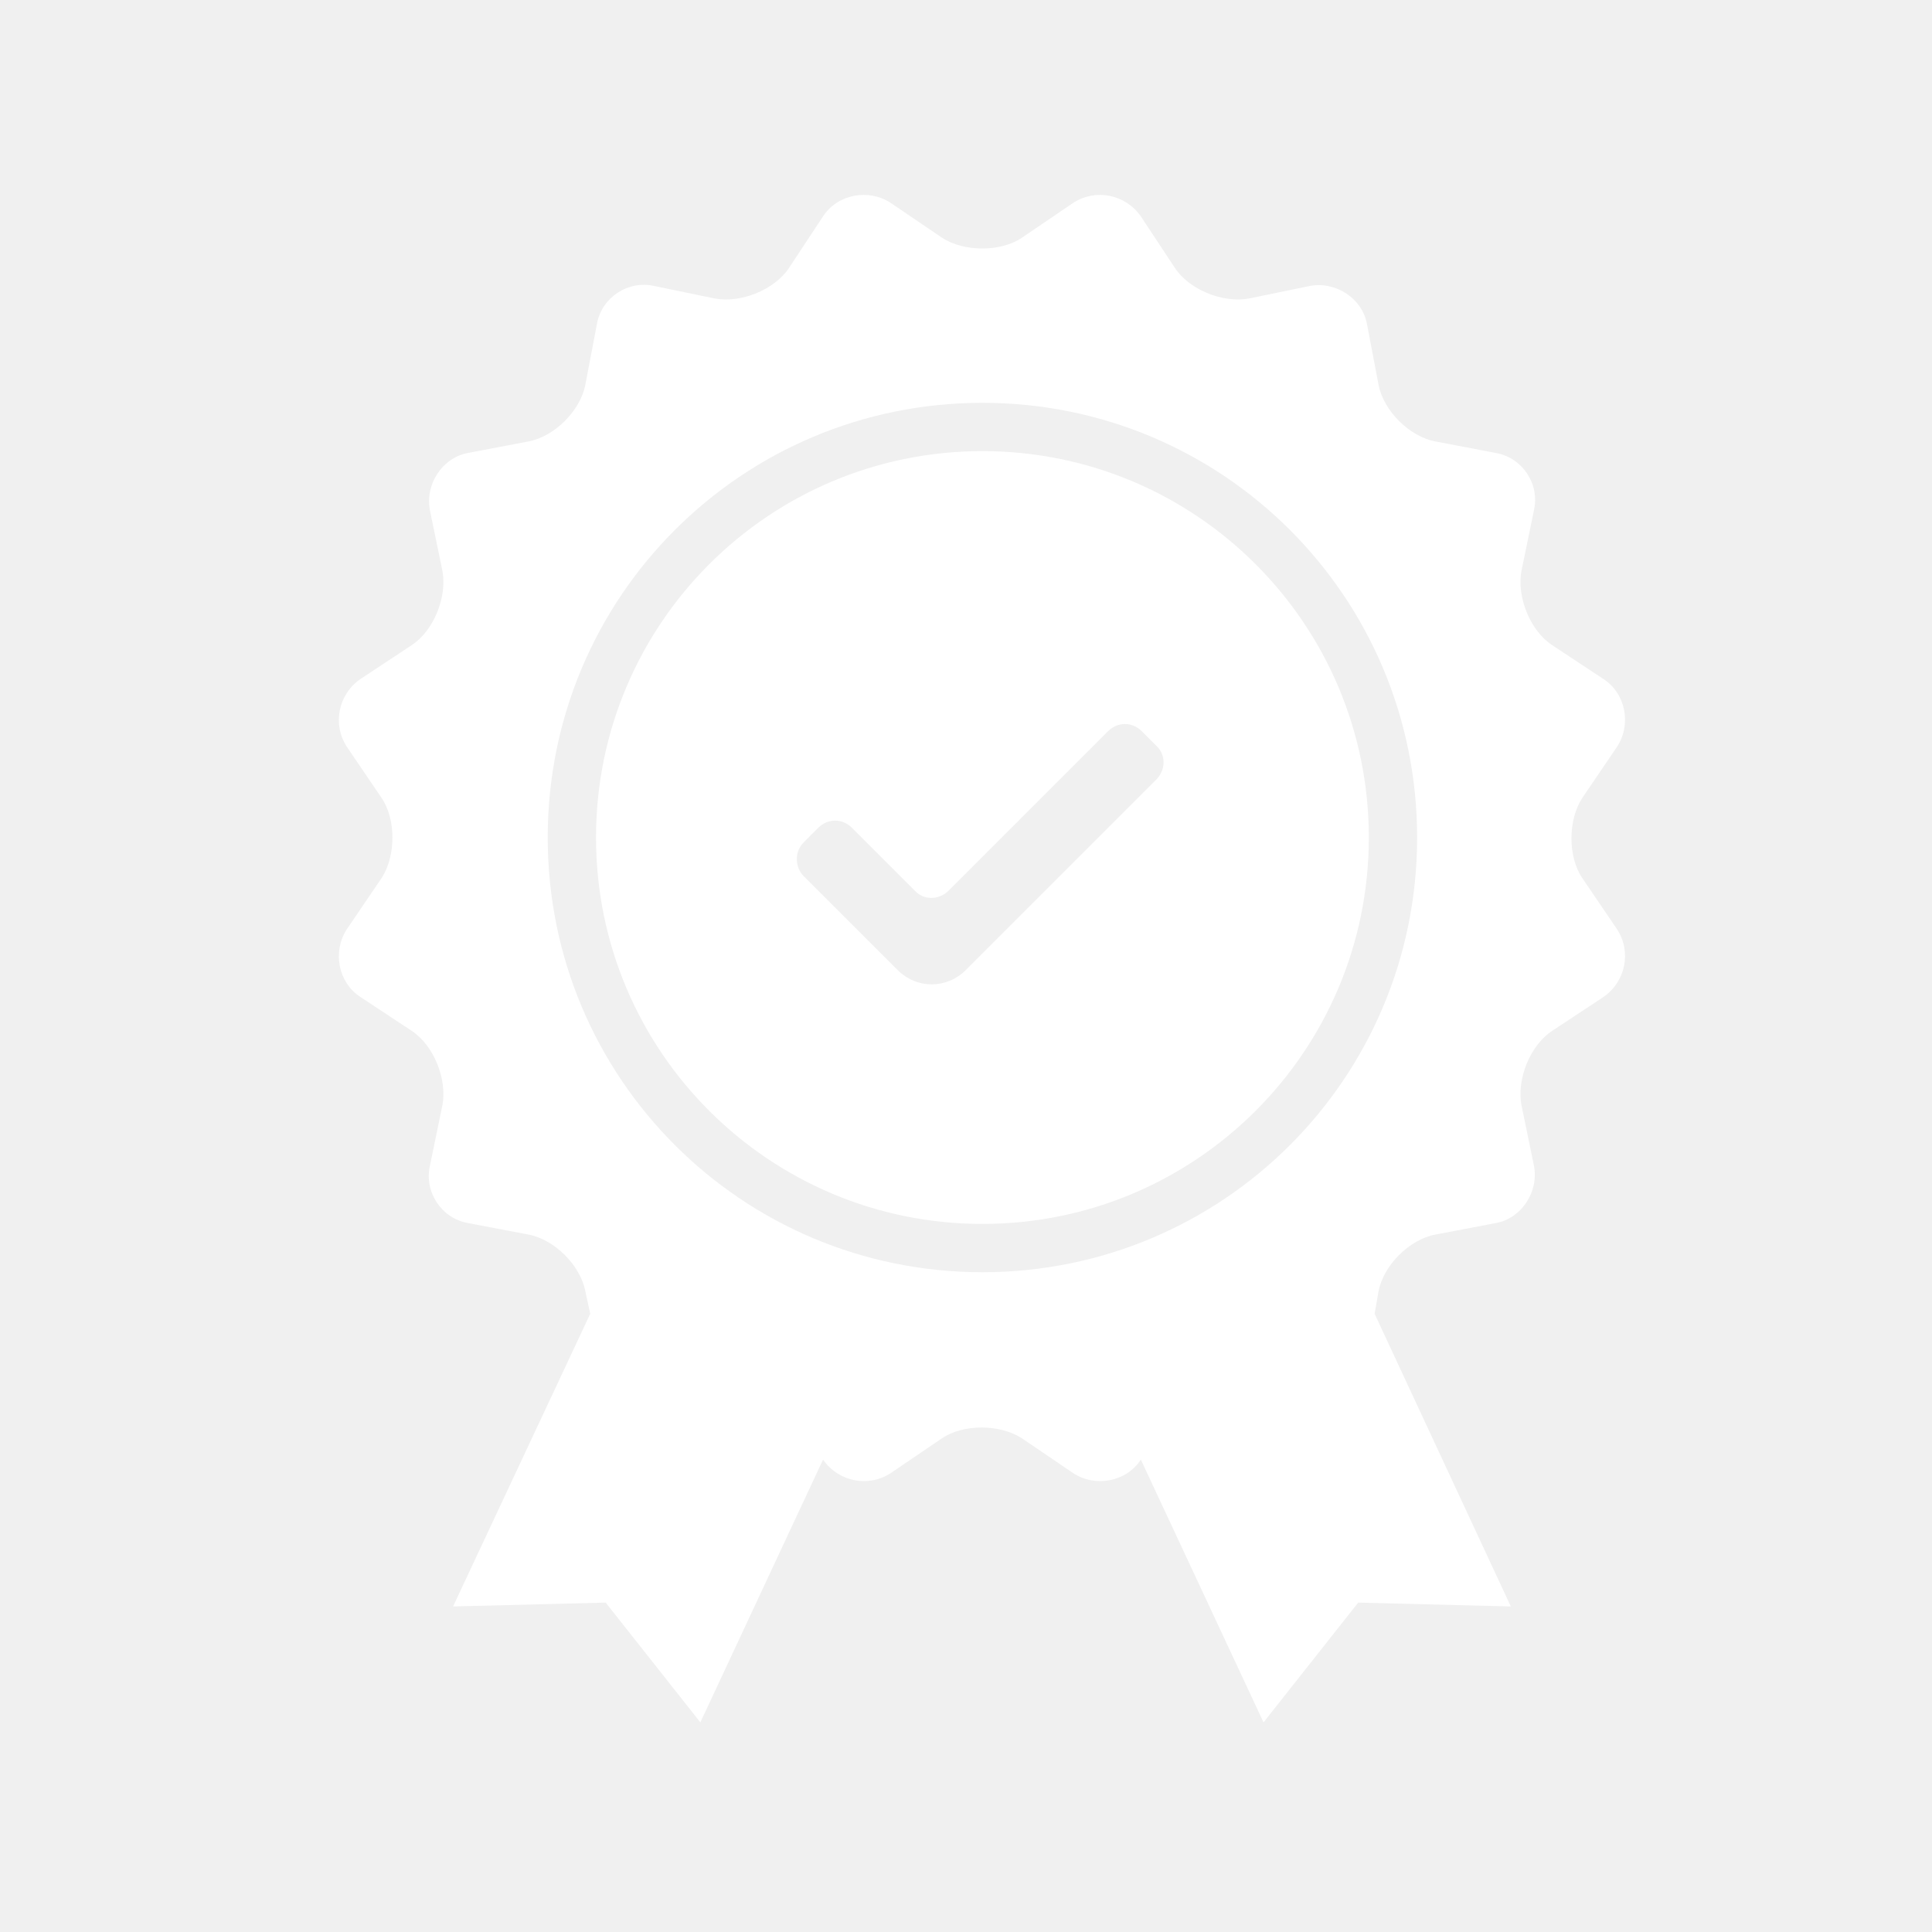
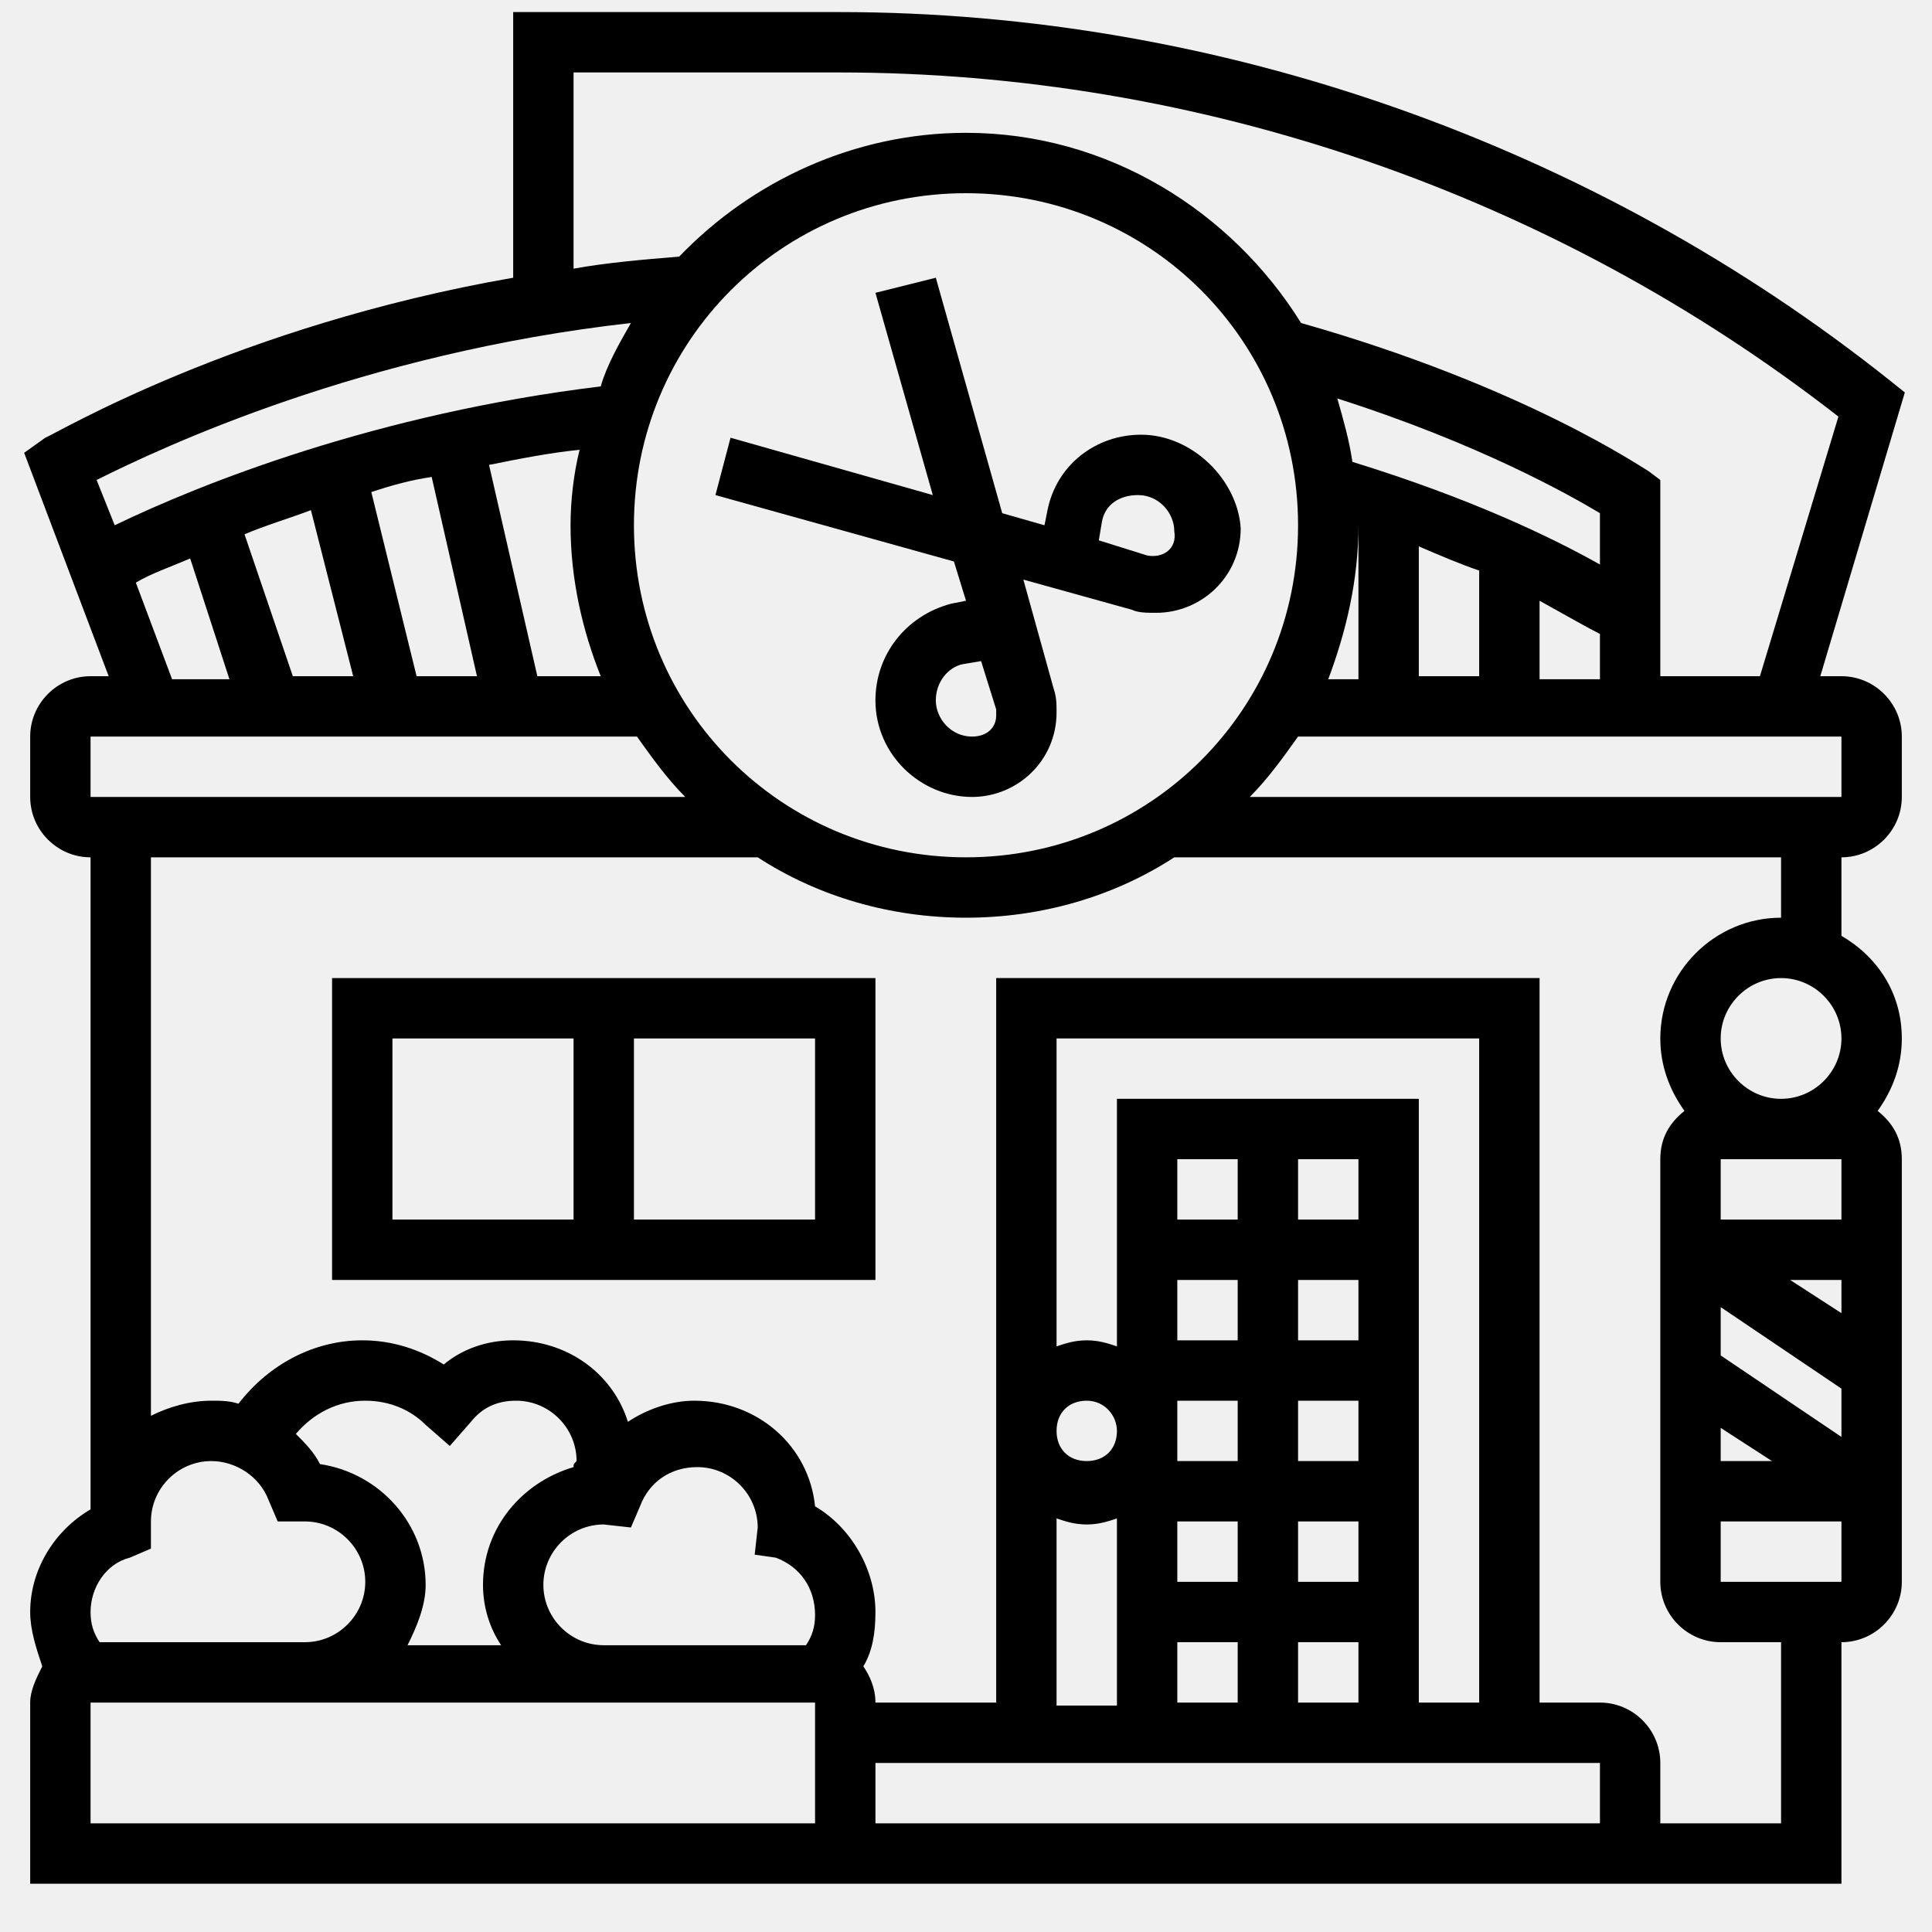
- <svg xmlns="http://www.w3.org/2000/svg" version="1.1" id="Layer_1" x="0px" y="0px" viewBox="0 0 200 200" enable-background="new 0 0 200 200" xml:space="preserve">
-   <path fill="#FFFFFF" d="M142.3,136l14.1,30.3l-15.8-0.4l-9.8,12.4l-12.7-27.2l0,0c-1.5,2.3-4.7,2.9-7,1.4l-5.3-3.6  c-2.3-1.5-6.1-1.5-8.3,0l-5.3,3.6c-2.3,1.5-5.4,0.9-7-1.4l0,0l-12.7,27.2l-9.8-12.4l-15.8,0.4L61.1,136l-0.5-2.3  c-0.5-2.7-3.2-5.4-5.9-5.9l-6.3-1.2c-2.7-0.5-4.5-3.2-3.9-5.9l1.3-6.3c0.5-2.7-0.9-6.2-3.2-7.7l-5.3-3.5c-2.3-1.5-2.9-4.7-1.4-7  l3.6-5.3c1.5-2.3,1.5-6.1,0-8.3l-3.6-5.3c-1.5-2.3-0.9-5.4,1.4-7l5.3-3.5c2.3-1.5,3.7-5,3.2-7.7l-1.3-6.3c-0.5-2.7,1.3-5.4,3.9-5.9  l6.3-1.2c2.7-0.5,5.4-3.2,5.9-5.9l1.2-6.3c0.5-2.7,3.2-4.5,5.9-3.9l6.3,1.3c2.7,0.5,6.2-0.9,7.7-3.2l3.5-5.3c1.5-2.3,4.7-2.9,7-1.4  l5.3,3.6c2.3,1.5,6.1,1.5,8.3,0l5.3-3.6c2.3-1.5,5.4-0.9,7,1.4l3.5,5.3c1.5,2.3,5,3.7,7.7,3.2l6.3-1.3c2.7-0.5,5.4,1.3,5.9,3.9  l1.2,6.3c0.5,2.7,3.2,5.4,5.9,5.9l6.3,1.2c2.7,0.5,4.5,3.2,3.9,5.9l-1.3,6.3c-0.5,2.7,0.9,6.2,3.2,7.7l5.3,3.5  c2.3,1.5,2.9,4.7,1.4,7l-3.6,5.3c-1.5,2.3-1.5,6.1,0,8.3l3.6,5.3c1.5,2.3,0.9,5.4-1.4,7l-5.3,3.5c-2.3,1.5-3.7,5-3.2,7.7l1.3,6.3  c0.5,2.7-1.3,5.4-3.9,5.9l-6.3,1.2c-2.7,0.5-5.4,3.2-5.9,5.9L142.3,136z M101.7,131.7c24.9,0,45-20.1,45-45s-20.1-45-45-45  c-24.9,0-45,20.1-45,45S76.8,131.7,101.7,131.7z M101.7,126.7c-22.1,0-40-17.9-40-40s17.9-40,40-40c22.1,0,40,17.9,40,40  S123.8,126.7,101.7,126.7z M83.2,87.2c-1,1-0.9,2.6,0,3.5l9.7,9.7c2,2,5.1,2,7.1,0l19.7-19.7c1-1,1-2.6,0-3.5l-1.5-1.5  c-1-1-2.5-1-3.5,0L98.2,92.2c-1,1-2.6,1-3.5,0l-6.5-6.5c-1-1-2.5-1-3.5,0L83.2,87.2z" />
+ <svg xmlns="http://www.w3.org/2000/svg" viewBox="0 0 64 64" style="enable-background:new 0 0 64 64;" xml:space="preserve">
+   <g>
+     <path d="M37.8,14.4c-1.5,0-2.8,1-3.1,2.5l-0.1,0.5L33.2,17L31,9.2L29,9.7l1.9,6.7l-6.7-1.9l-0.5,1.9l7.9,2.2l0.4,1.3l-0.5,0.1   C30,20.4,29,21.7,29,23.2c0,1.8,1.5,3.2,3.2,3.2c1.5,0,2.8-1.2,2.8-2.8c0-0.3,0-0.5-0.1-0.8l-1-3.6l3.6,1c0.2,0.1,0.5,0.1,0.8,0.1   c1.5,0,2.8-1.2,2.8-2.8C41,15.9,39.5,14.4,37.8,14.4z M32.2,24.4c-0.7,0-1.2-0.6-1.2-1.2c0-0.6,0.4-1.1,0.9-1.2l0.6-0.1l0.5,1.6   c0,0.1,0,0.1,0,0.2C33,24.1,32.7,24.4,32.2,24.4z M38,18.4l-1.6-0.5l0.1-0.6c0.1-0.6,0.6-0.9,1.2-0.9c0.7,0,1.2,0.6,1.2,1.2   C39,18.2,38.5,18.5,38,18.4z" />
+     <path d="M61,22.4h-0.7l2.8-9.4l-0.5-0.4C52.8,4.8,40.4,0.4,27.8,0.4H17v8.8c-9.2,1.6-15.2,5.2-15.5,5.3L0.8,15l2.8,7.4H3   c-1.1,0-2,0.9-2,2v2c0,1.1,0.9,2,2,2V50c-1.2,0.7-2,2-2,3.4c0,0.6,0.2,1.2,0.4,1.8C1.2,55.6,1,56,1,56.4v6h60v-8c1.1,0,2-0.9,2-2   v-14c0-0.7-0.3-1.2-0.8-1.6c0.5-0.7,0.8-1.5,0.8-2.4c0-1.5-0.8-2.7-2-3.4v-2.6c1.1,0,2-0.9,2-2v-2C63,23.3,62.1,22.4,61,22.4z    M19,2.4h8.8c11.9,0,23.6,4,33.1,11.4l-2.6,8.6H55v-6.5l-0.4-0.3c-0.2-0.1-4.1-2.8-11.5-4.9C40.8,7,36.7,4.4,32,4.4   c-3.7,0-7.1,1.6-9.5,4.1c-1.2,0.1-2.4,0.2-3.5,0.4V2.4z M32,28.4c-6.1,0-11-4.9-11-11s4.9-11,11-11s11,4.9,11,11S38.1,28.4,32,28.4   z M9.7,22.4l-1.6-4.7c0.7-0.3,1.4-0.5,2.2-0.8l1.4,5.5H9.7z M13.8,22.4l-1.5-6.1c0.6-0.2,1.3-0.4,2-0.5l1.5,6.6H13.8z M17.8,22.4   l-1.6-7c1-0.2,2-0.4,3-0.5c-0.2,0.8-0.3,1.7-0.3,2.5c0,1.8,0.4,3.5,1,5H17.8z M53,18.7c-1.6-0.9-4.3-2.2-8.2-3.4   c-0.1-0.7-0.3-1.4-0.5-2.1c4.7,1.5,7.7,3.2,8.7,3.8C53,17,53,18.7,53,18.7z M45,17.4C45,17.4,45,17.4,45,17.4L45,17.4l0,5.1h-1   C44.6,20.9,45,19.2,45,17.4C45,17.4,45,17.4,45,17.4z M47,18.1c0.7,0.3,1.4,0.6,2,0.8v3.5h-2V18.1z M51,19.9c0.9,0.5,1.6,0.9,2,1.1   v1.5h-2V19.9z M20.9,10.7c-0.4,0.7-0.8,1.4-1,2.1C12.5,13.7,6.7,16,3.8,17.4l-0.6-1.5C5.4,14.8,12,11.7,20.9,10.7z M4.5,19.3   C5,19,5.6,18.8,6.3,18.5l1.3,4H5.7L4.5,19.3z M3,24.4h18.1c0.5,0.7,1,1.4,1.6,2H3V24.4z M4.3,51.6l0.7-0.3l0-0.8l0-0.1   c0-1.1,0.9-2,2-2c0.8,0,1.6,0.5,1.9,1.3l0.3,0.7l0.8,0l0.1,0c1.1,0,2,0.9,2,2s-0.9,2-2,2H3.3c-0.2-0.3-0.3-0.6-0.3-1   C3,52.6,3.5,51.8,4.3,51.6z M25.7,51.6c0.8,0.3,1.3,1,1.3,1.9c0,0.4-0.1,0.7-0.3,1H20c-1.1,0-2-0.9-2-2s0.9-2,2-2l0.9,0.1l0.3-0.7   c0.3-0.8,1-1.3,1.9-1.3c1.1,0,2,0.9,2,2l-0.1,0.9L25.7,51.6z M19,48.6c-1.7,0.5-3,2-3,3.9c0,0.7,0.2,1.4,0.6,2h-3.1   c0.3-0.6,0.6-1.3,0.6-2c0-2-1.5-3.7-3.5-4c-0.2-0.4-0.5-0.7-0.8-1c0.6-0.7,1.4-1.1,2.3-1.1c0.8,0,1.5,0.3,2,0.8l0.8,0.7l0.7-0.8   c0.4-0.5,0.9-0.7,1.5-0.7c1.1,0,2,0.9,2,2C19,48.5,19,48.5,19,48.6z M27,60.4H3v-4h24V60.4z M29,58.4h24v2H29V58.4z M49,56.4h-2   v-20H37v8.2c-0.3-0.1-0.6-0.2-1-0.2s-0.7,0.1-1,0.2V34.4h14V56.4z M45,44.4h-2v-2h2V44.4z M45,46.4v2h-2v-2H45z M41,48.4h-2v-2h2   V48.4z M39,50.4h2v2h-2V50.4z M43,50.4h2v2h-2V50.4z M45,40.4h-2v-2h2V40.4z M41,40.4h-2v-2h2V40.4z M39,42.4h2v2h-2V42.4z    M39,54.4h2v2h-2V54.4z M43,54.4h2v2h-2V54.4z M37,47.4c0,0.6-0.4,1-1,1s-1-0.4-1-1s0.4-1,1-1S37,46.9,37,47.4z M35,50.3   c0.3,0.1,0.6,0.2,1,0.2s0.7-0.1,1-0.2v6.2h-2V50.3z M57,52.4v-2h4v2H57z M57,34.4c0-1.1,0.9-2,2-2s2,0.9,2,2s-0.9,2-2,2   S57,35.5,57,34.4z M61,38.4v2h-4v-2H61z M61,47.6l-4-2.7v-1.6l4,2.7V47.6z M59.3,42.4H61v1.1L59.3,42.4z M58.7,48.4H57v-1.1   L58.7,48.4z M59,30.4c-2.2,0-4,1.8-4,4c0,0.9,0.3,1.7,0.8,2.4c-0.5,0.4-0.8,0.9-0.8,1.6v14c0,1.1,0.9,2,2,2h2v6h-4v-2   c0-1.1-0.9-2-2-2h-2v-24H33v24h-4c0-0.5-0.2-0.9-0.4-1.2c0.3-0.5,0.4-1.1,0.4-1.8c0-1.4-0.8-2.8-2-3.5c-0.2-2-1.9-3.5-4-3.5   c-0.8,0-1.6,0.3-2.2,0.7c-0.5-1.6-2-2.7-3.8-2.7c-0.9,0-1.7,0.3-2.3,0.8c-0.8-0.5-1.7-0.8-2.7-0.8c-1.6,0-3.1,0.8-4.1,2.1   c-0.3-0.1-0.6-0.1-0.9-0.1c-0.7,0-1.4,0.2-2,0.5V28.4h20.1c2,1.3,4.4,2,6.9,2s4.9-0.7,6.9-2H59V30.4z M61,26.4H41.4   c0.6-0.6,1.1-1.3,1.6-2H61V26.4z" />
+     <path d="M11,42.4h18v-10H11V42.4z M27,40.4h-6v-6h6V40.4z M13,34.4h6v6h-6V34.4z" />
+   </g>
</svg>
